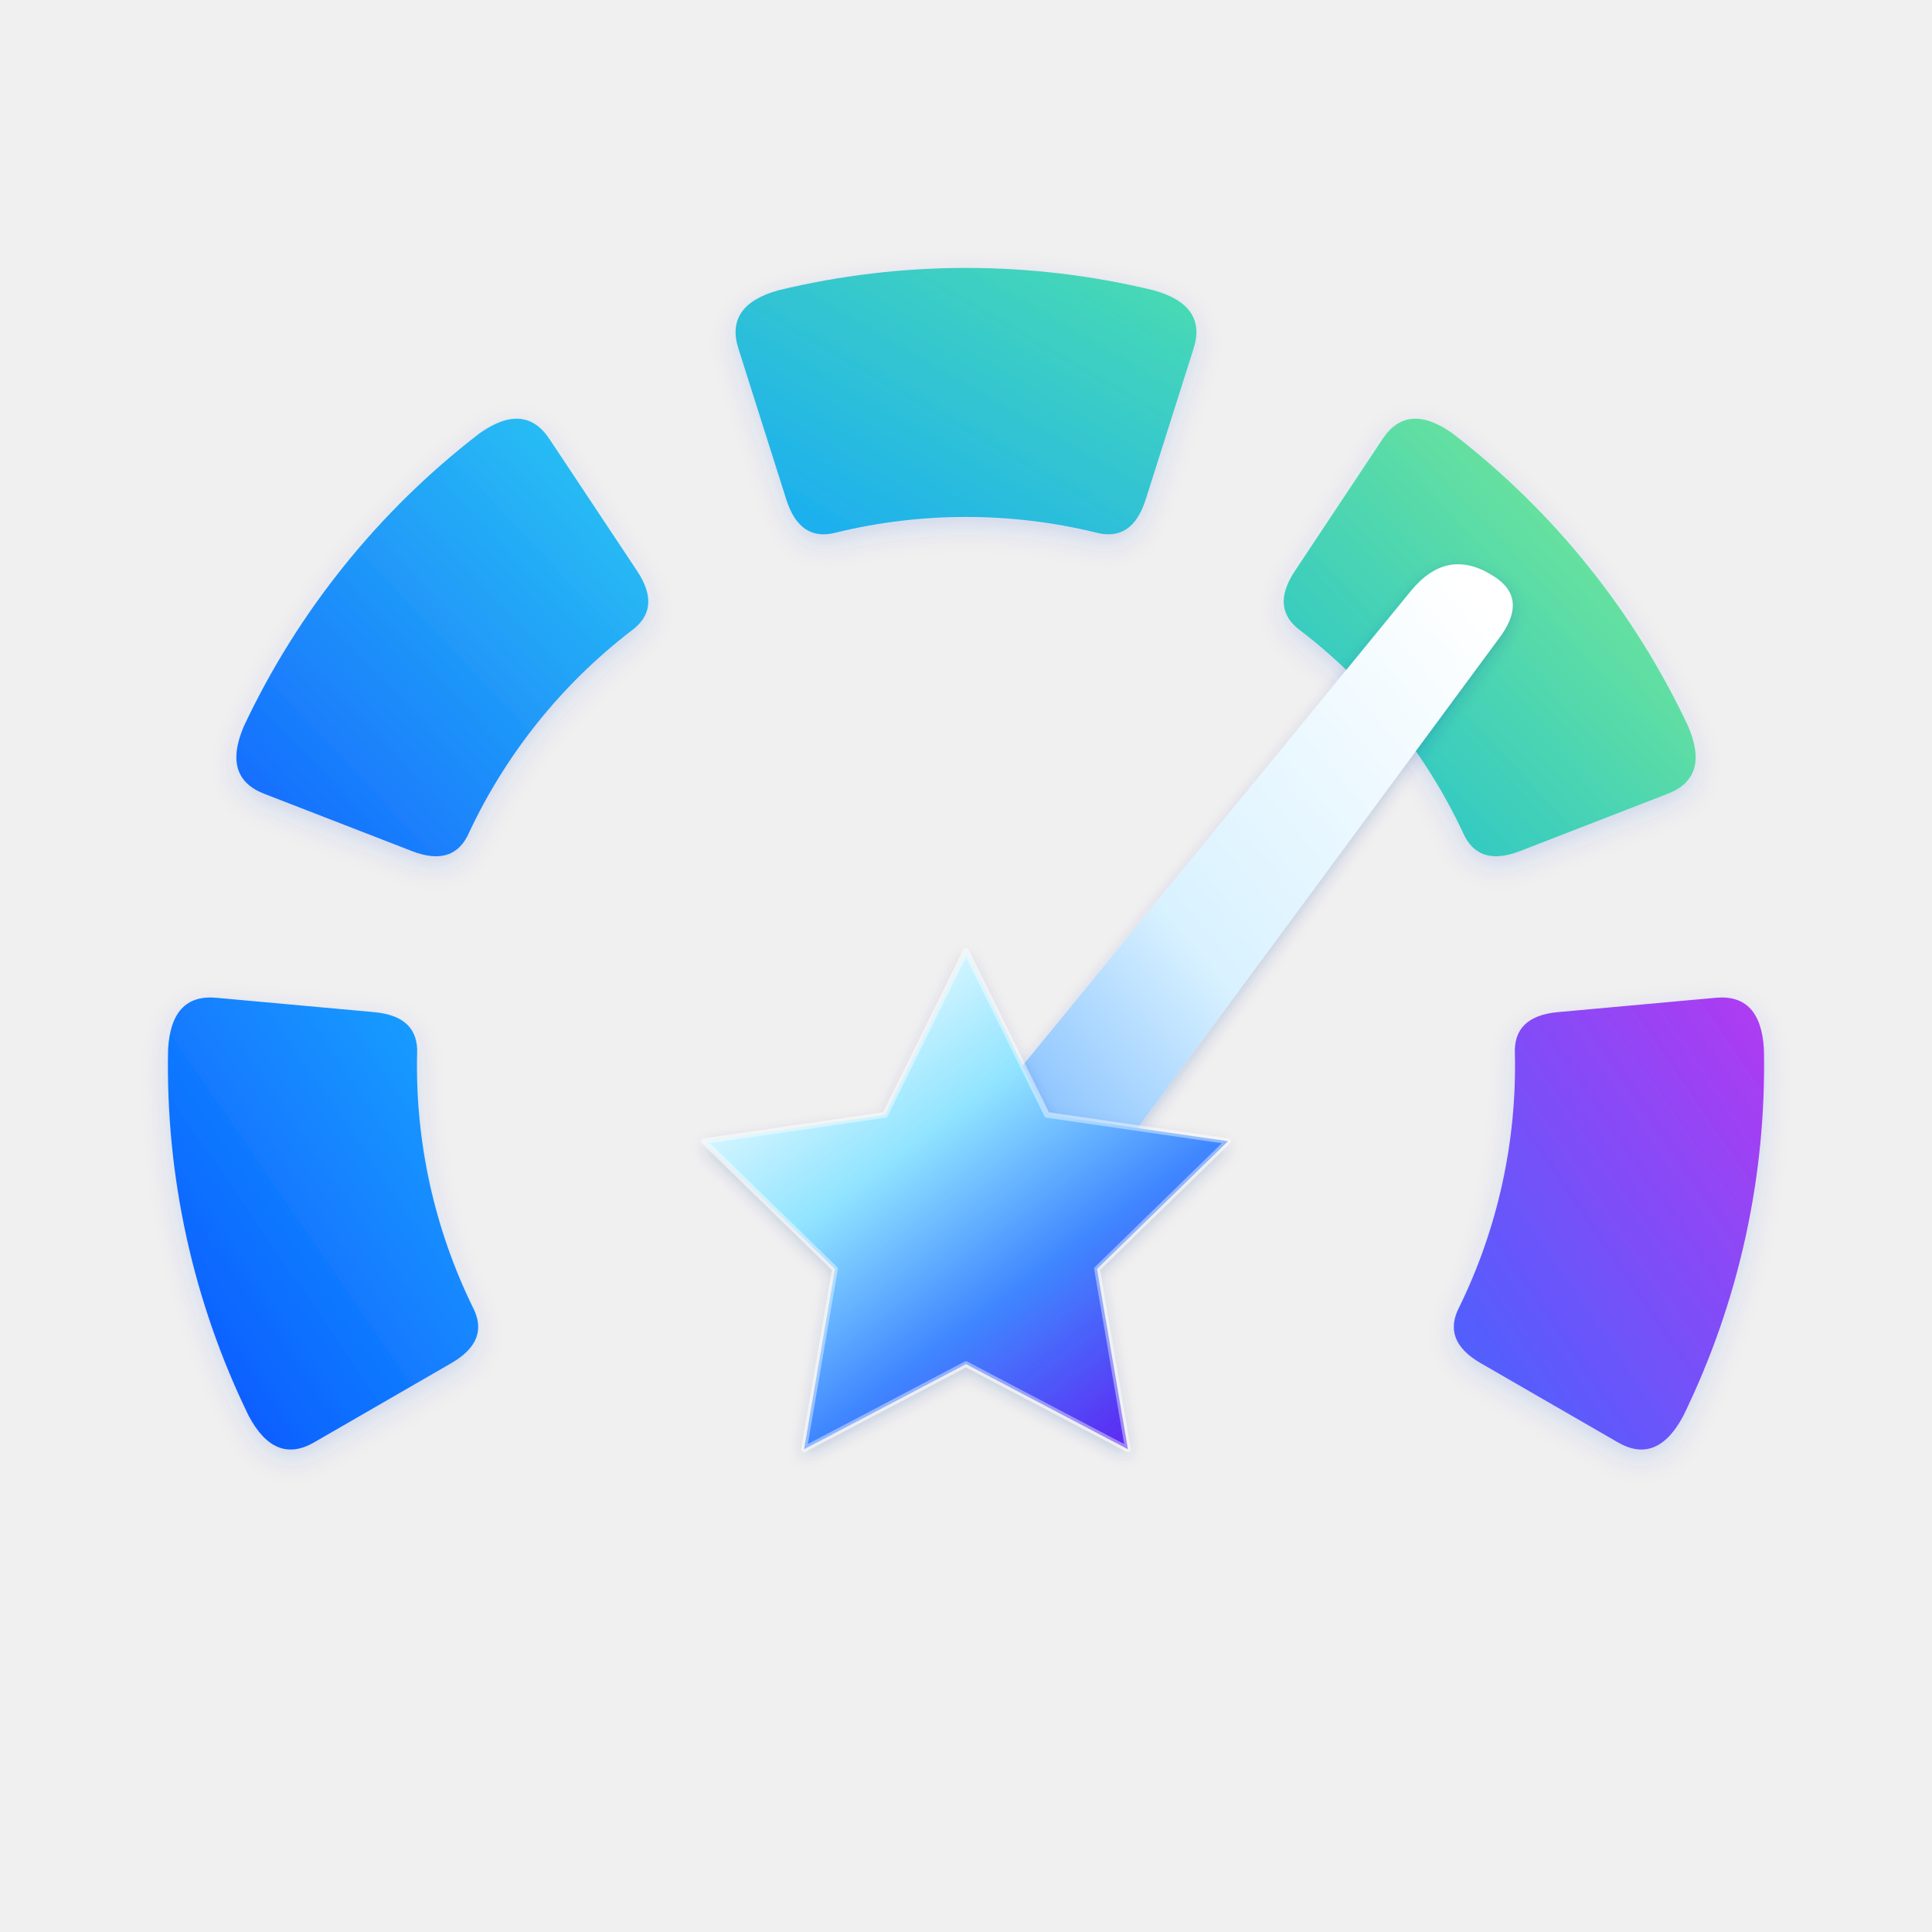
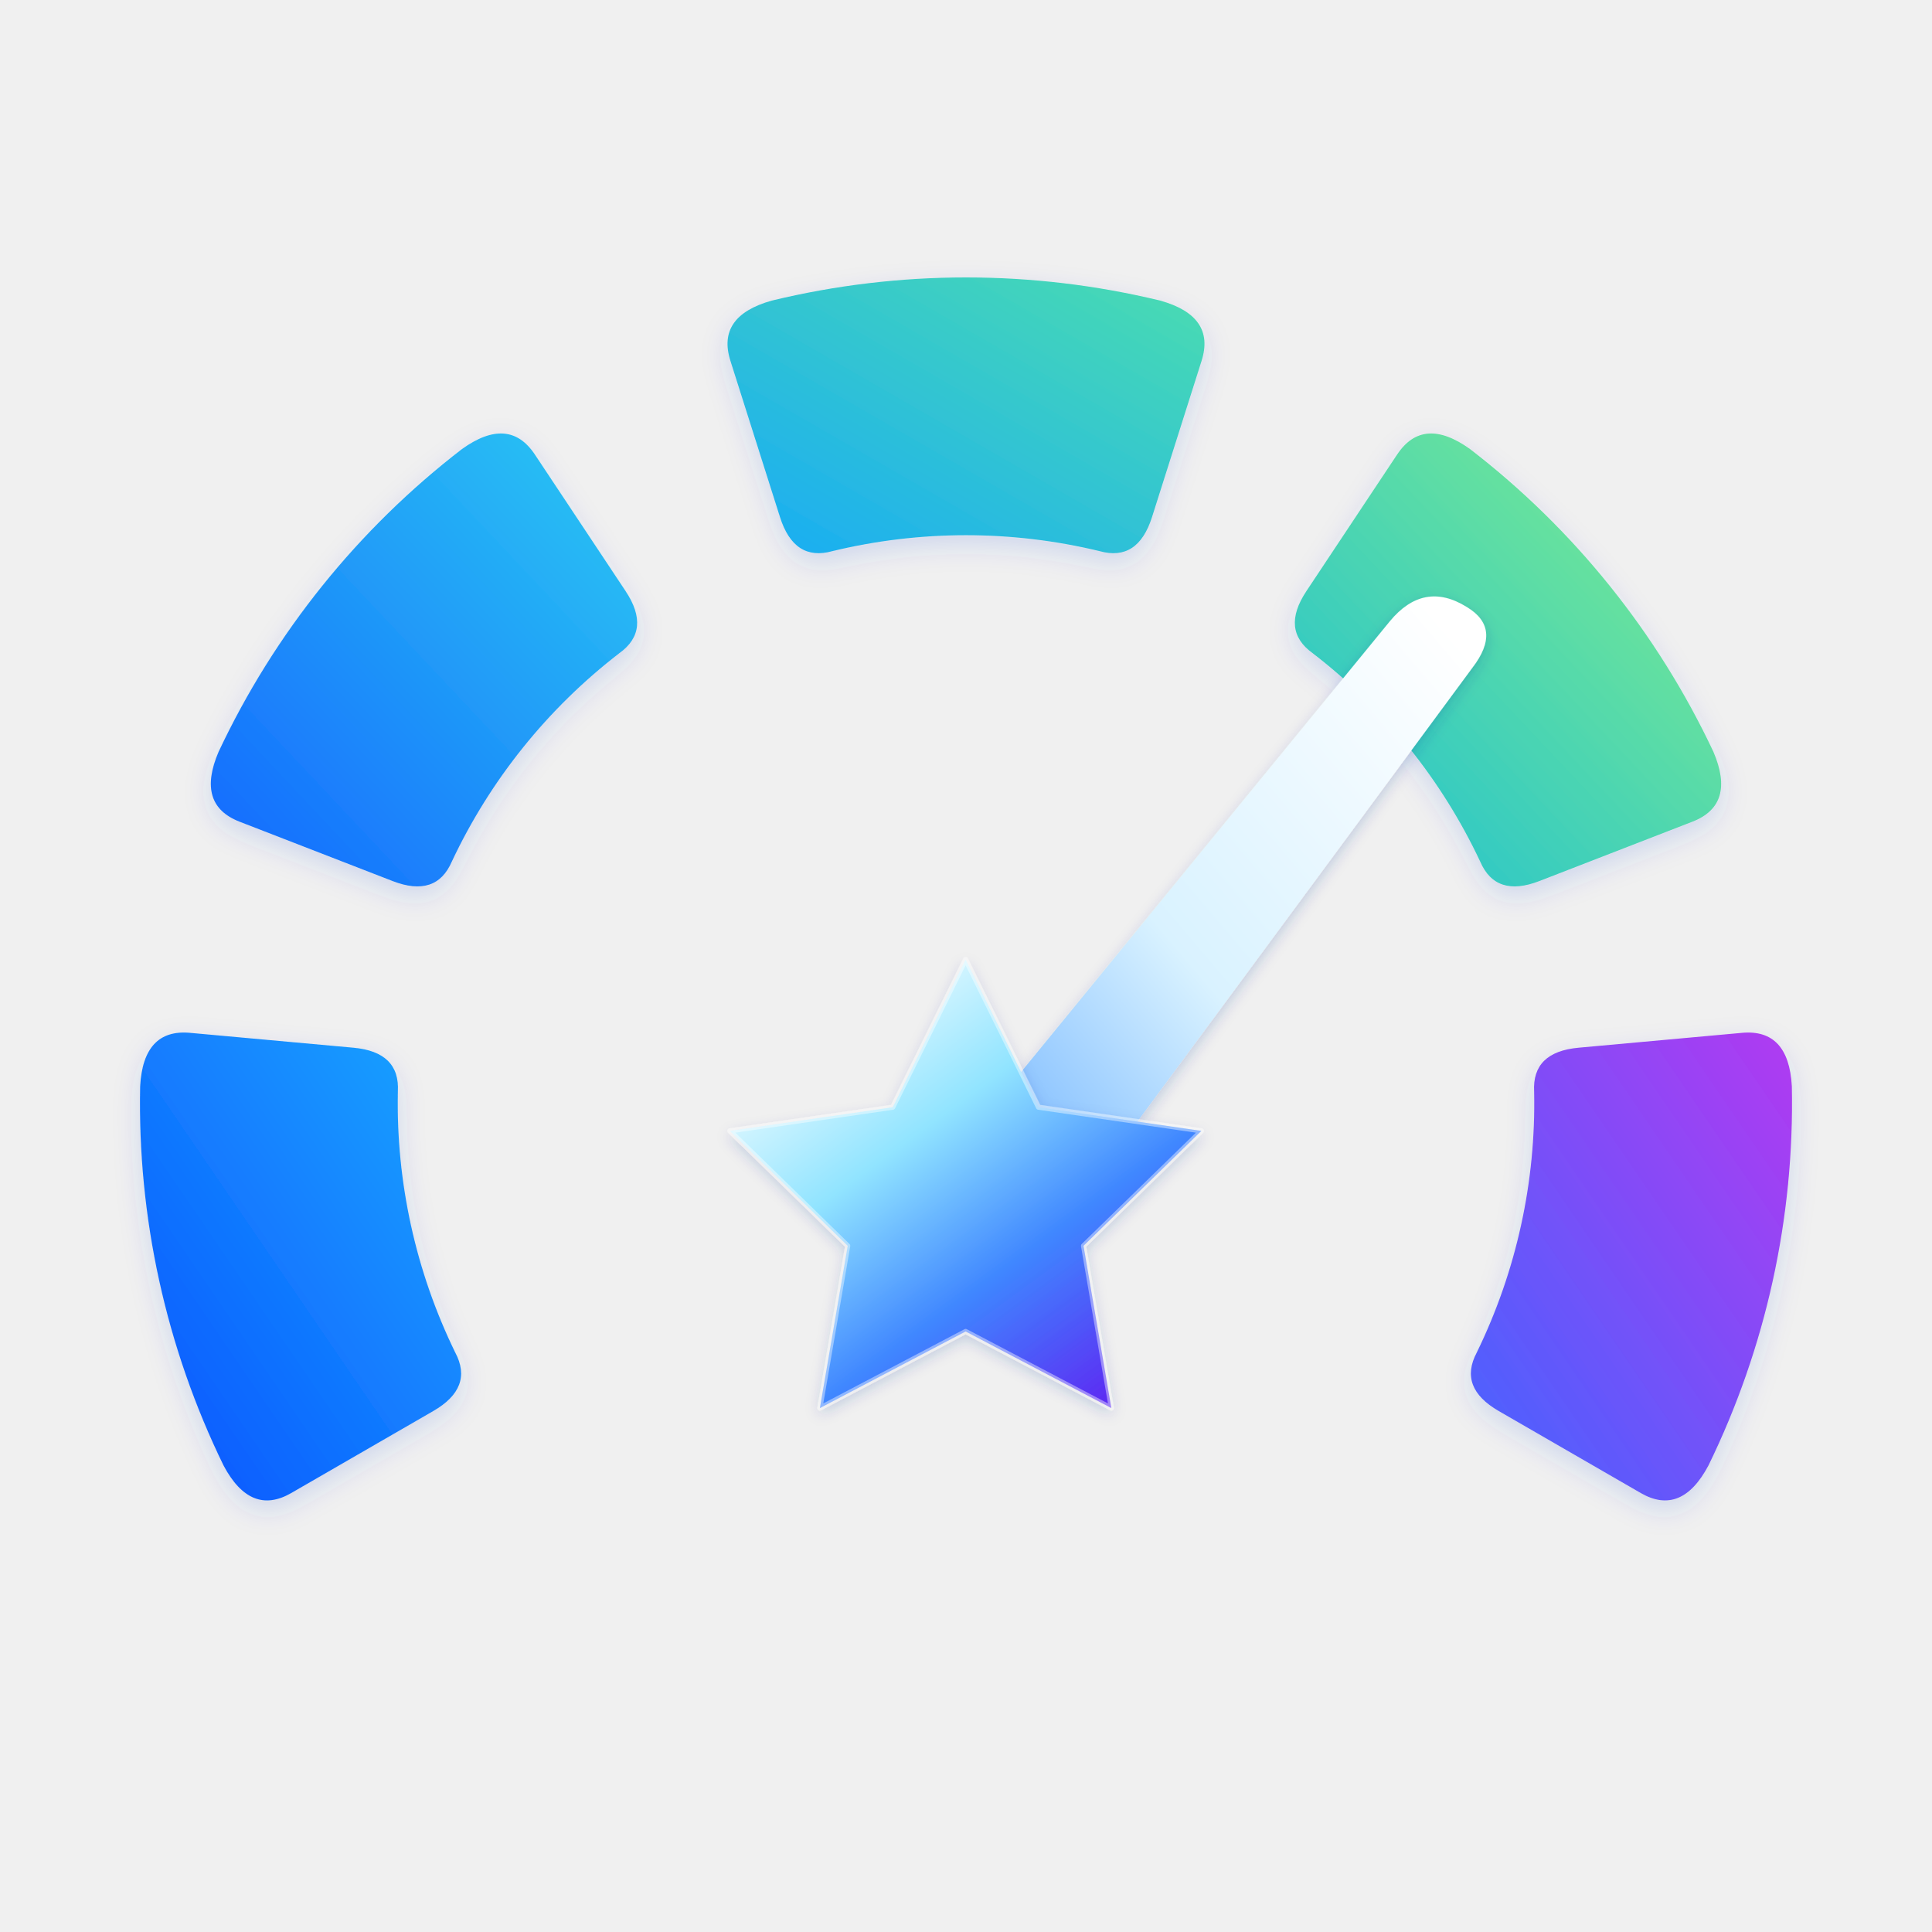
<svg xmlns="http://www.w3.org/2000/svg" width="1024" height="1024" viewBox="0 0 1024 1024">
  <defs>
    <linearGradient id="seg1" x1="0" y1="1" x2="1" y2="0">
      <stop offset="0" stop-color="#0b52ff" />
      <stop offset="1" stop-color="#19a7ff" />
    </linearGradient>
    <linearGradient id="seg2" x1="0" y1="1" x2="1" y2="0">
      <stop offset="0" stop-color="#1466ff" />
      <stop offset="1" stop-color="#2bcaf2" />
    </linearGradient>
    <linearGradient id="seg3" x1="0" y1="1" x2="1" y2="0">
      <stop offset="0" stop-color="#18abf6" />
      <stop offset="1" stop-color="#4bddaf" />
    </linearGradient>
    <linearGradient id="seg4" x1="0" y1="1" x2="1" y2="0">
      <stop offset="0" stop-color="#1bbfd4" />
      <stop offset="1" stop-color="#85ef89" />
    </linearGradient>
    <linearGradient id="seg5" x1="0" y1="1" x2="1" y2="0">
      <stop offset="0" stop-color="#4364ff" />
      <stop offset="1" stop-color="#b13af1" />
    </linearGradient>
    <linearGradient id="needle" x1="0.10" y1="0.90" x2="0.95" y2="0.06">
      <stop offset="0" stop-color="#5ca7ff" />
      <stop offset="0.46" stop-color="#d9f2ff" />
      <stop offset="1" stop-color="#ffffff" />
    </linearGradient>
    <linearGradient id="star" x1="0.14" y1="0.08" x2="0.82" y2="0.96">
      <stop offset="0" stop-color="#fbffff" />
      <stop offset="0.36" stop-color="#91e4ff" />
      <stop offset="0.68" stop-color="#3f86ff" />
      <stop offset="1" stop-color="#5c2df3" />
    </linearGradient>
    <filter id="softShadow" x="-30%" y="-30%" width="160%" height="160%">
      <feDropShadow dx="0" dy="5" stdDeviation="7" flood-color="#1844d7" flood-opacity="0.14" />
    </filter>
    <filter id="tinyShadow" x="-30%" y="-30%" width="160%" height="160%">
      <feDropShadow dx="0" dy="3" stdDeviation="4" flood-color="#173a96" flood-opacity="0.20" />
    </filter>
  </defs>
-   <g filter="url(#softShadow)">
+   <g filter="url(#softShadow)" transform="translate(0 18) translate(512 512) scale(1.035) translate(-512 -512)">
    <path d="M 166.46,764.50 Q 145.67,776.50 131.81,750.43 A 423,423 0 0 1 89.09,556.14 Q 90.74,526.66 114.64,528.84 L 198.30,536.45 Q 222.20,538.63 221.06,558.91 A 291,291 0 0 0 250.45,692.57 Q 259.99,710.50 239.20,722.50 L 166.46,764.50 Z" fill="url(#seg1)" />
    <path d="M 140.00,420.71 Q 117.63,412.03 129.26,384.90 A 423,423 0 0 1 253.91,229.86 Q 277.92,212.67 291.20,232.66 L 337.68,302.63 Q 350.96,322.62 334.45,334.44 A 291,291 0 0 0 248.70,441.10 Q 240.69,459.77 218.32,451.09 L 140.00,420.71 Z" fill="url(#seg2)" />
    <path d="M 391.35,184.68 Q 384.10,161.80 412.53,153.86 A 423,423 0 0 1 611.47,153.86 Q 639.90,161.80 632.65,184.68 L 607.25,264.74 Q 599.99,287.62 580.43,282.16 A 291,291 0 0 0 443.57,282.16 Q 424.01,287.62 416.75,264.74 L 391.35,184.68 Z" fill="url(#seg3)" />
    <path d="M 732.80,232.66 Q 746.08,212.67 770.09,229.86 A 423,423 0 0 1 894.74,384.90 Q 906.37,412.03 884.00,420.71 L 805.68,451.09 Q 783.31,459.77 775.30,441.10 A 291,291 0 0 0 689.55,334.44 Q 673.04,322.62 686.32,302.63 L 732.80,232.66 Z" fill="url(#seg4)" />
    <path d="M 909.36,528.84 Q 933.26,526.66 934.91,556.14 A 423,423 0 0 1 892.19,750.43 Q 878.33,776.50 857.54,764.50 L 784.80,722.50 Q 764.01,710.50 773.55,692.57 A 291,291 0 0 0 802.94,558.91 Q 801.80,538.63 825.70,536.45 L 909.36,528.84 Z" fill="url(#seg5)" />
  </g>
-   <path d="     M 469,654     L 748,313     Q 767,290 791,305     Q 811,317 794,339     L 546,675     Q 536,688 521,687     Q 504,685 496,670     Z" fill="url(#needle)" filter="url(#tinyShadow)" />
-   <polygon points="512.00,504.00 554.91,590.94 650.85,604.88 581.43,672.56 597.82,768.12 512.00,723.00 426.18,768.12 442.57,672.56 373.15,604.88 469.09,590.94" fill="url(#star)" stroke="#ffffff" stroke-opacity=".42" stroke-width="3" stroke-linejoin="round" filter="url(#tinyShadow)" />
+   <path transform="translate(26 32) scale(.95)" d="     M 469,654     L 748,313     Q 767,290 791,305     Q 811,317 794,339     L 546,675     Q 536,688 521,687     Q 504,685 496,670     Z" fill="url(#needle)" filter="url(#tinyShadow)" />
+   <polygon transform="translate(51 55) scale(.9)" points="512.00,504.00 554.91,590.94 650.85,604.88 581.43,672.56 597.82,768.12 512.00,723.00 426.18,768.12 442.57,672.56 373.15,604.88 469.09,590.94" fill="url(#star)" stroke="#ffffff" stroke-opacity=".42" stroke-width="3" stroke-linejoin="round" filter="url(#tinyShadow)" />
</svg>
